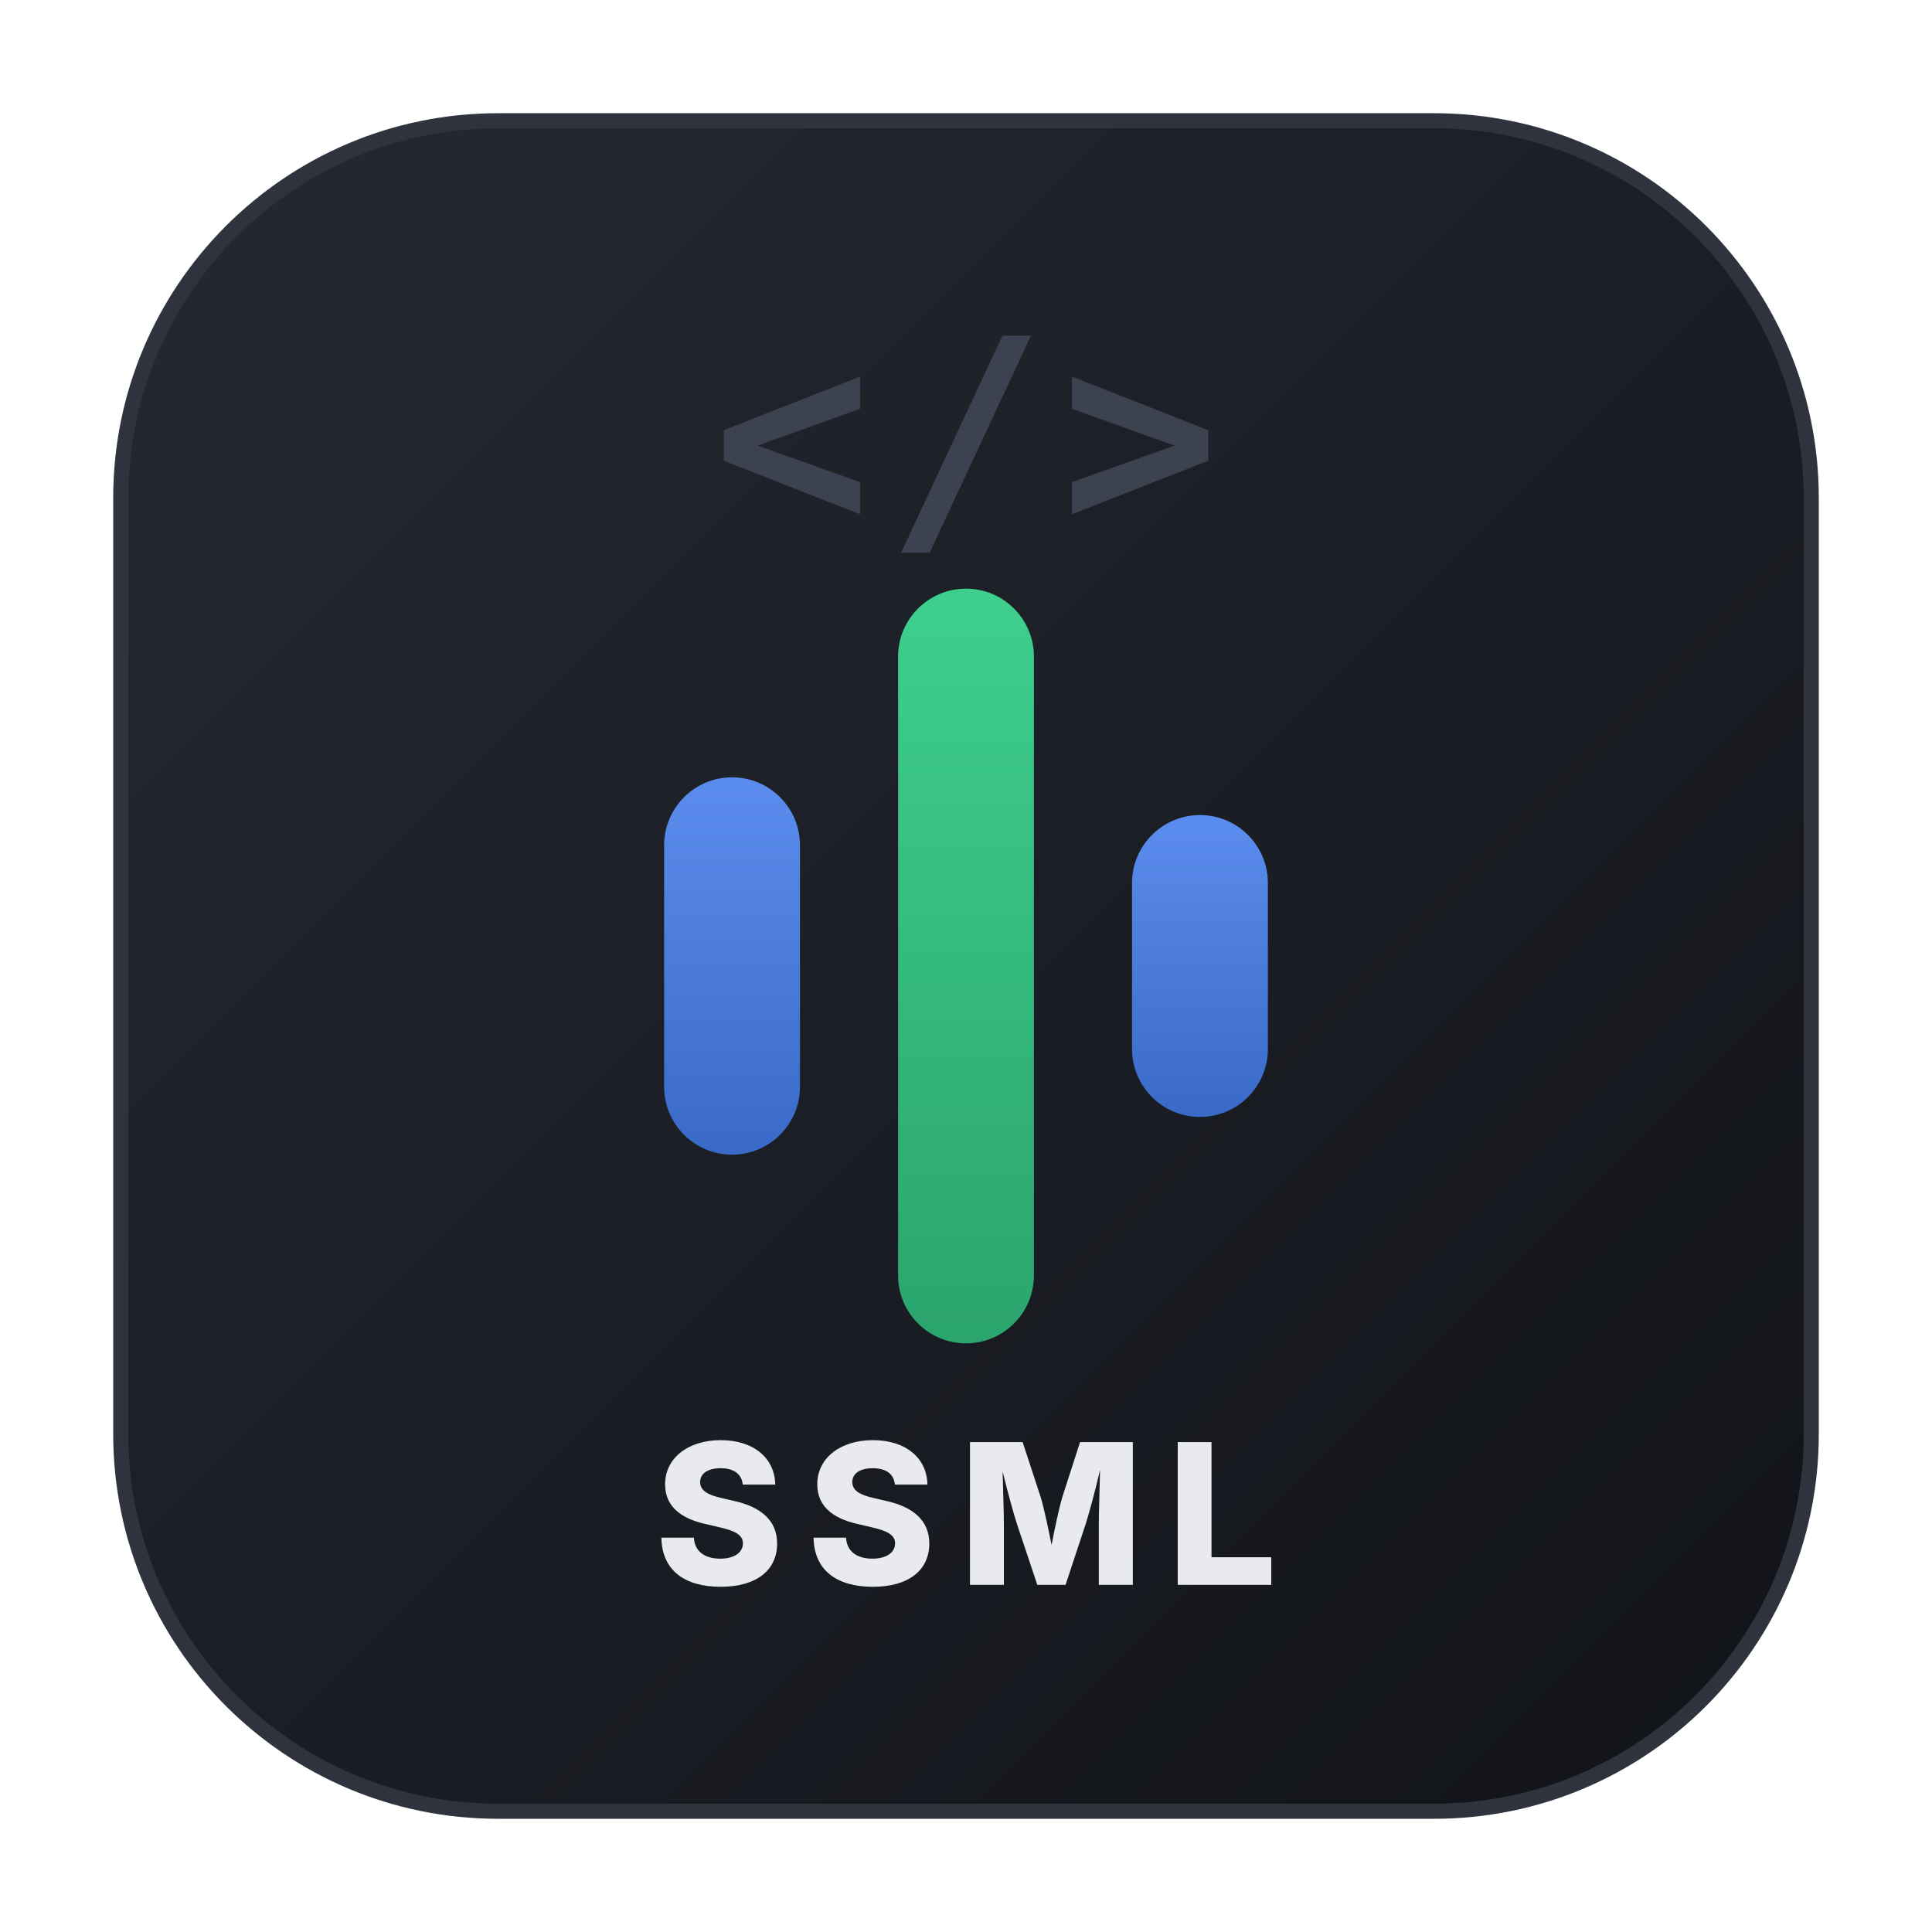
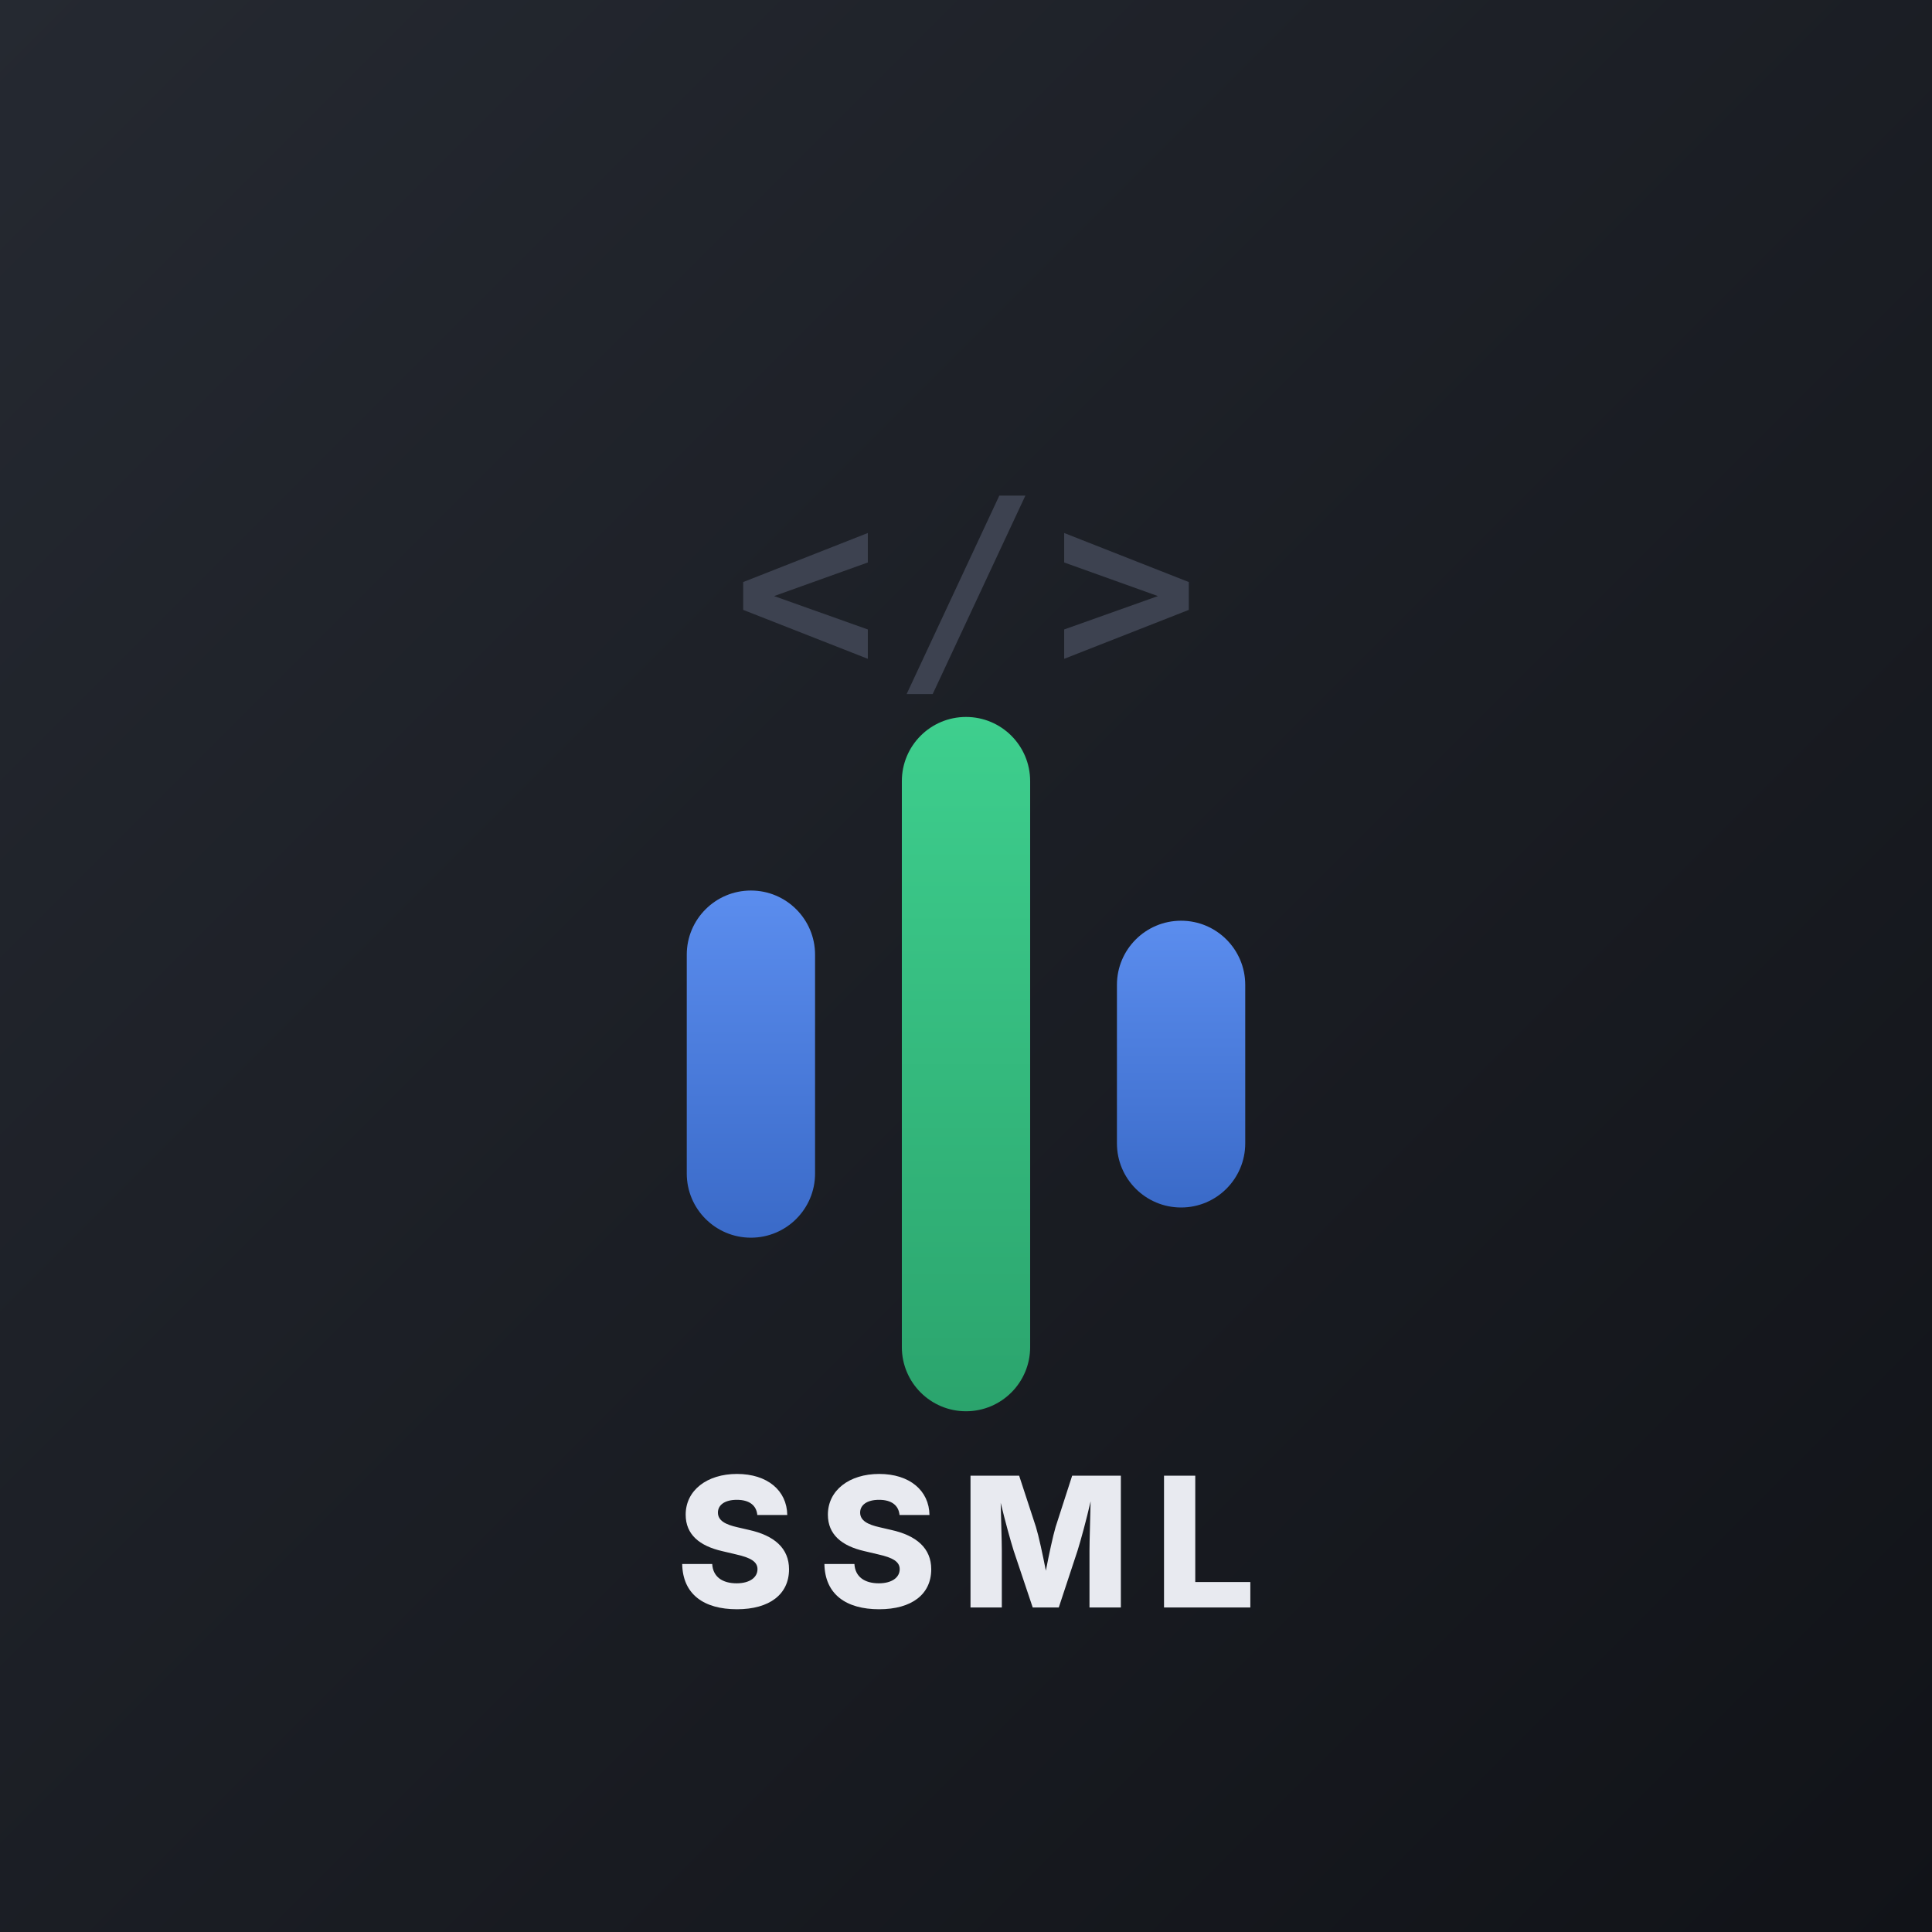
<svg xmlns="http://www.w3.org/2000/svg" viewBox="0 0 512 512" width="512" height="512">
  <defs>
    <linearGradient id="bg-grad" x1="0%" y1="0%" x2="100%" y2="100%">
      <stop offset="0%" stop-color="#252931" />
      <stop offset="100%" stop-color="#111318" />
    </linearGradient>
    <linearGradient id="bar-grad" x1="0%" y1="0%" x2="0%" y2="100%">
      <stop offset="0%" stop-color="#5b8dee" />
      <stop offset="100%" stop-color="#3a6ac8" />
    </linearGradient>
    <linearGradient id="bar-grad-green" x1="0%" y1="0%" x2="0%" y2="100%">
      <stop offset="0%" stop-color="#3ecf8e" />
      <stop offset="100%" stop-color="#2ba46d" />
    </linearGradient>
  </defs>
-   <rect x="32" y="32" width="448" height="448" rx="100" ry="100" fill="url(#bg-grad)" stroke="#2e333d" stroke-width="4" />
-   <text x="256" y="140" fill="#3d4250" font-family="monospace, sans-serif" font-weight="900" font-size="70" text-anchor="middle" letter-spacing="4">&lt;/&gt;</text>
-   <rect x="176" y="206" width="36" height="100" rx="18" fill="url(#bar-grad)" />
-   <rect x="238" y="156" width="36" height="200" rx="18" fill="url(#bar-grad-green)" />
-   <rect x="300" y="216" width="36" height="80" rx="18" fill="url(#bar-grad)" />
-   <text x="256" y="420" fill="#e8eaf0" font-family="-apple-system, BlinkMacSystemFont, 'Inter', sans-serif" font-weight="800" font-size="52" text-anchor="middle" letter-spacing="6">SSML</text>
+   <rect x="0" y="0" width="512" height="512" fill="url(#bg-grad)" />
+   <text x="256" y="178" fill="#3d4250" font-family="monospace, sans-serif" font-weight="900" font-size="64" text-anchor="middle" letter-spacing="4">&lt;/&gt;</text>
+   <rect x="182" y="236" width="34" height="92" rx="17" fill="url(#bar-grad)" />
+   <rect x="239" y="190" width="34" height="184" rx="17" fill="url(#bar-grad-green)" />
+   <rect x="296" y="244" width="34" height="76" rx="17" fill="url(#bar-grad)" />
+   <text x="256" y="426" fill="#e8eaf0" font-family="-apple-system, BlinkMacSystemFont, 'Inter', sans-serif" font-weight="800" font-size="48" text-anchor="middle" letter-spacing="6">SSML</text>
</svg>
